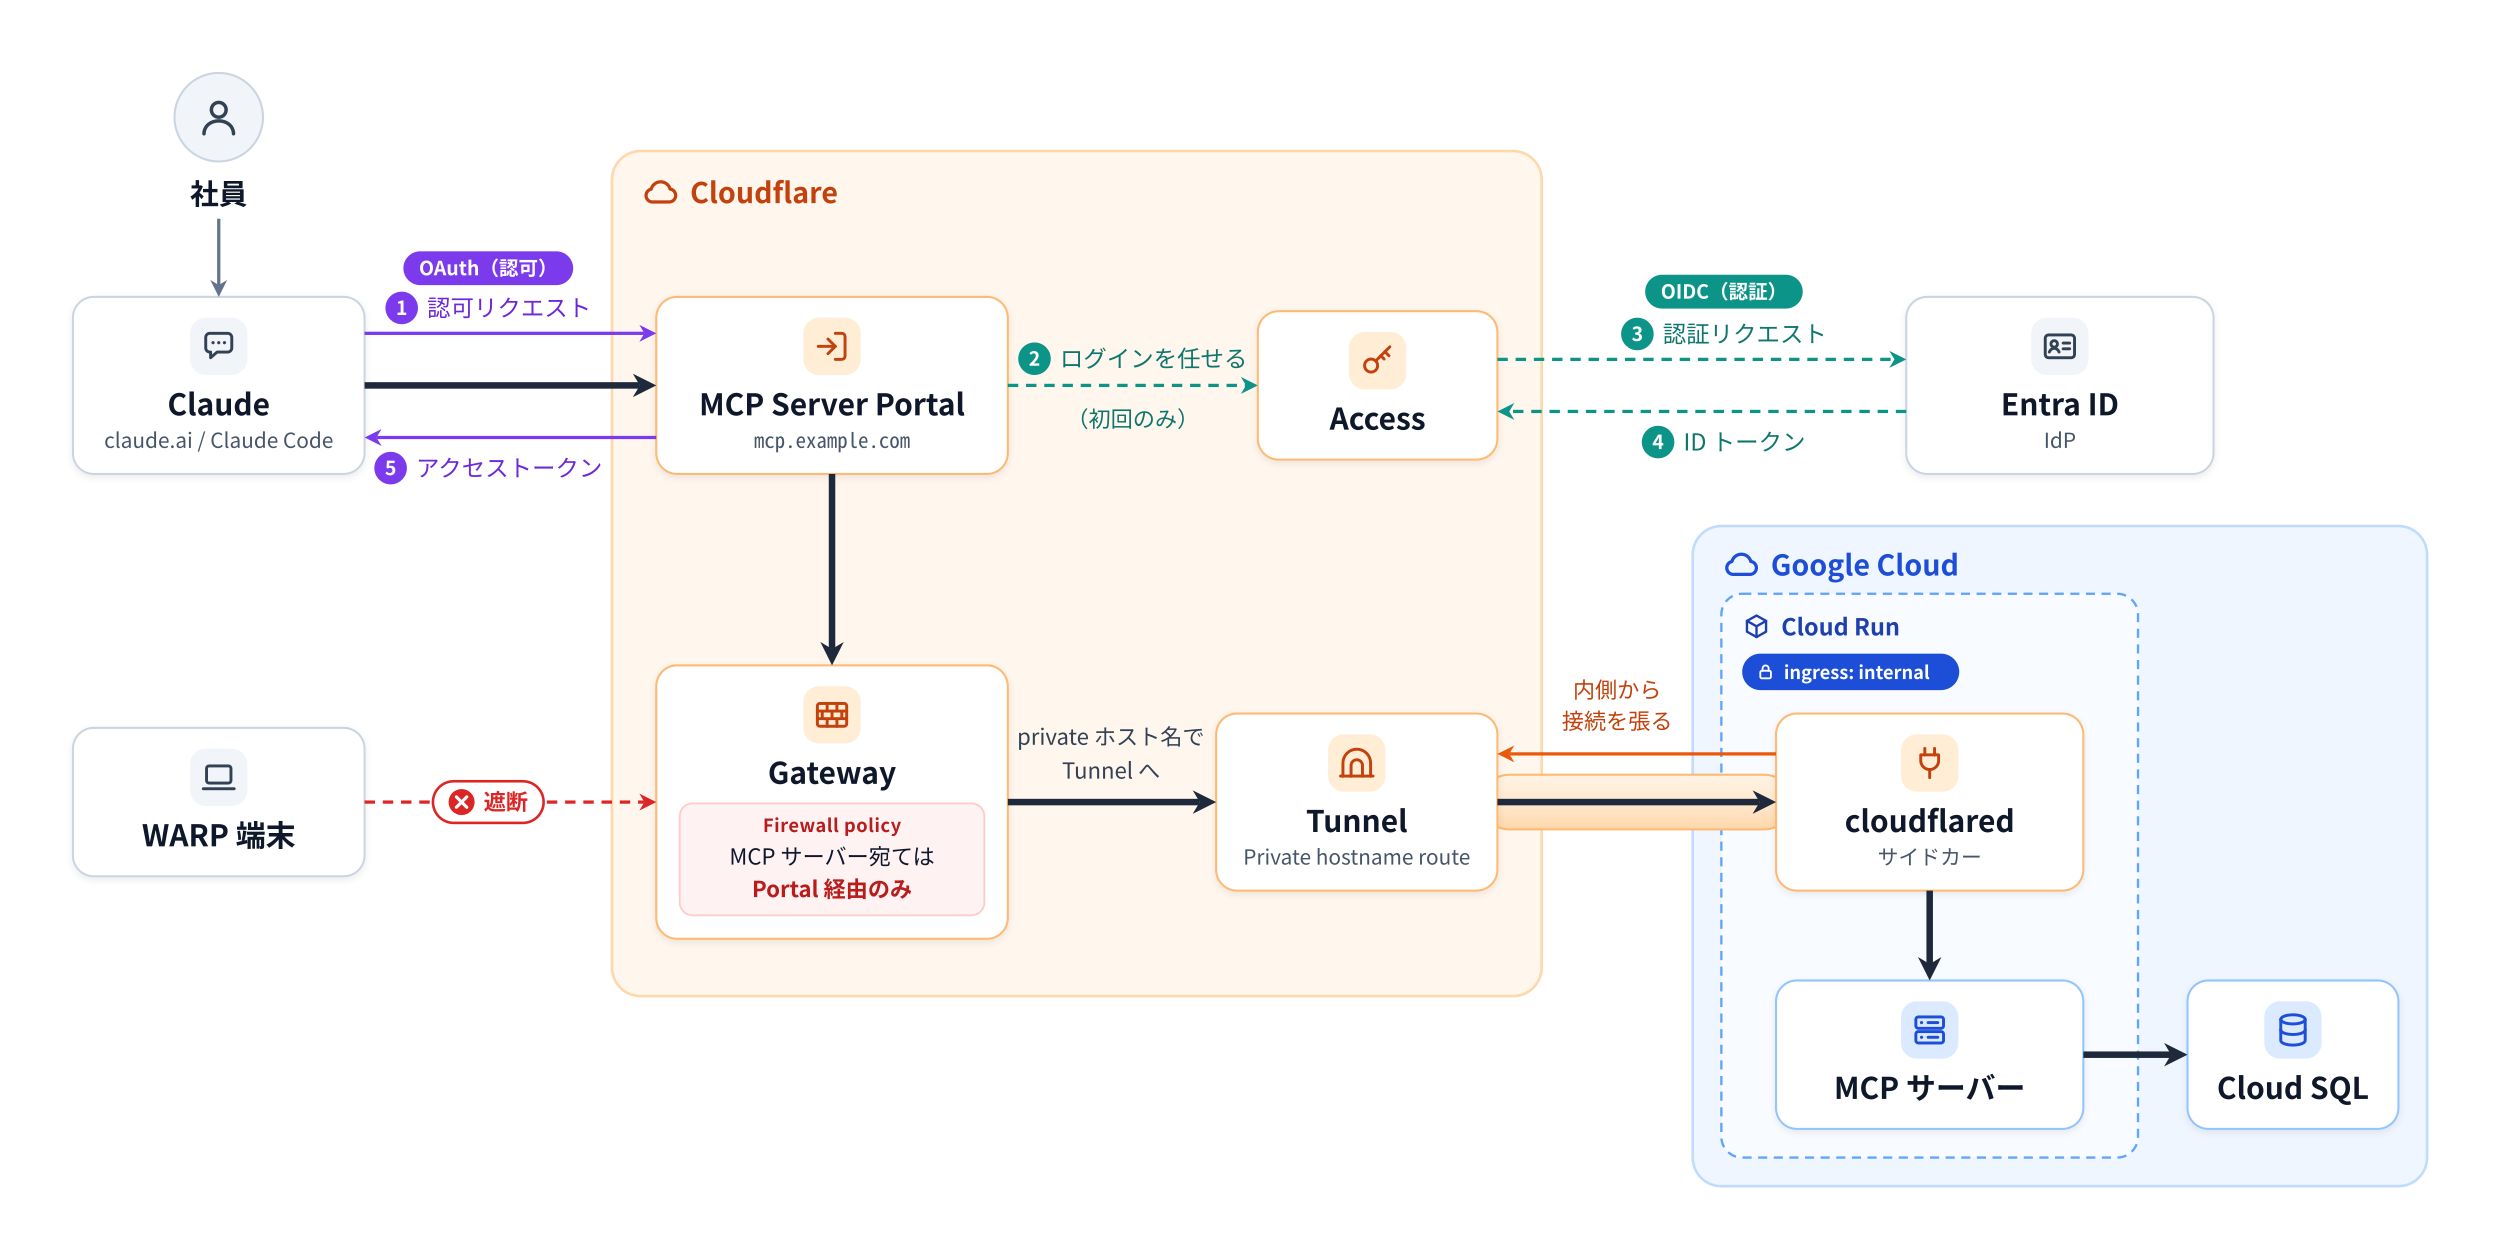
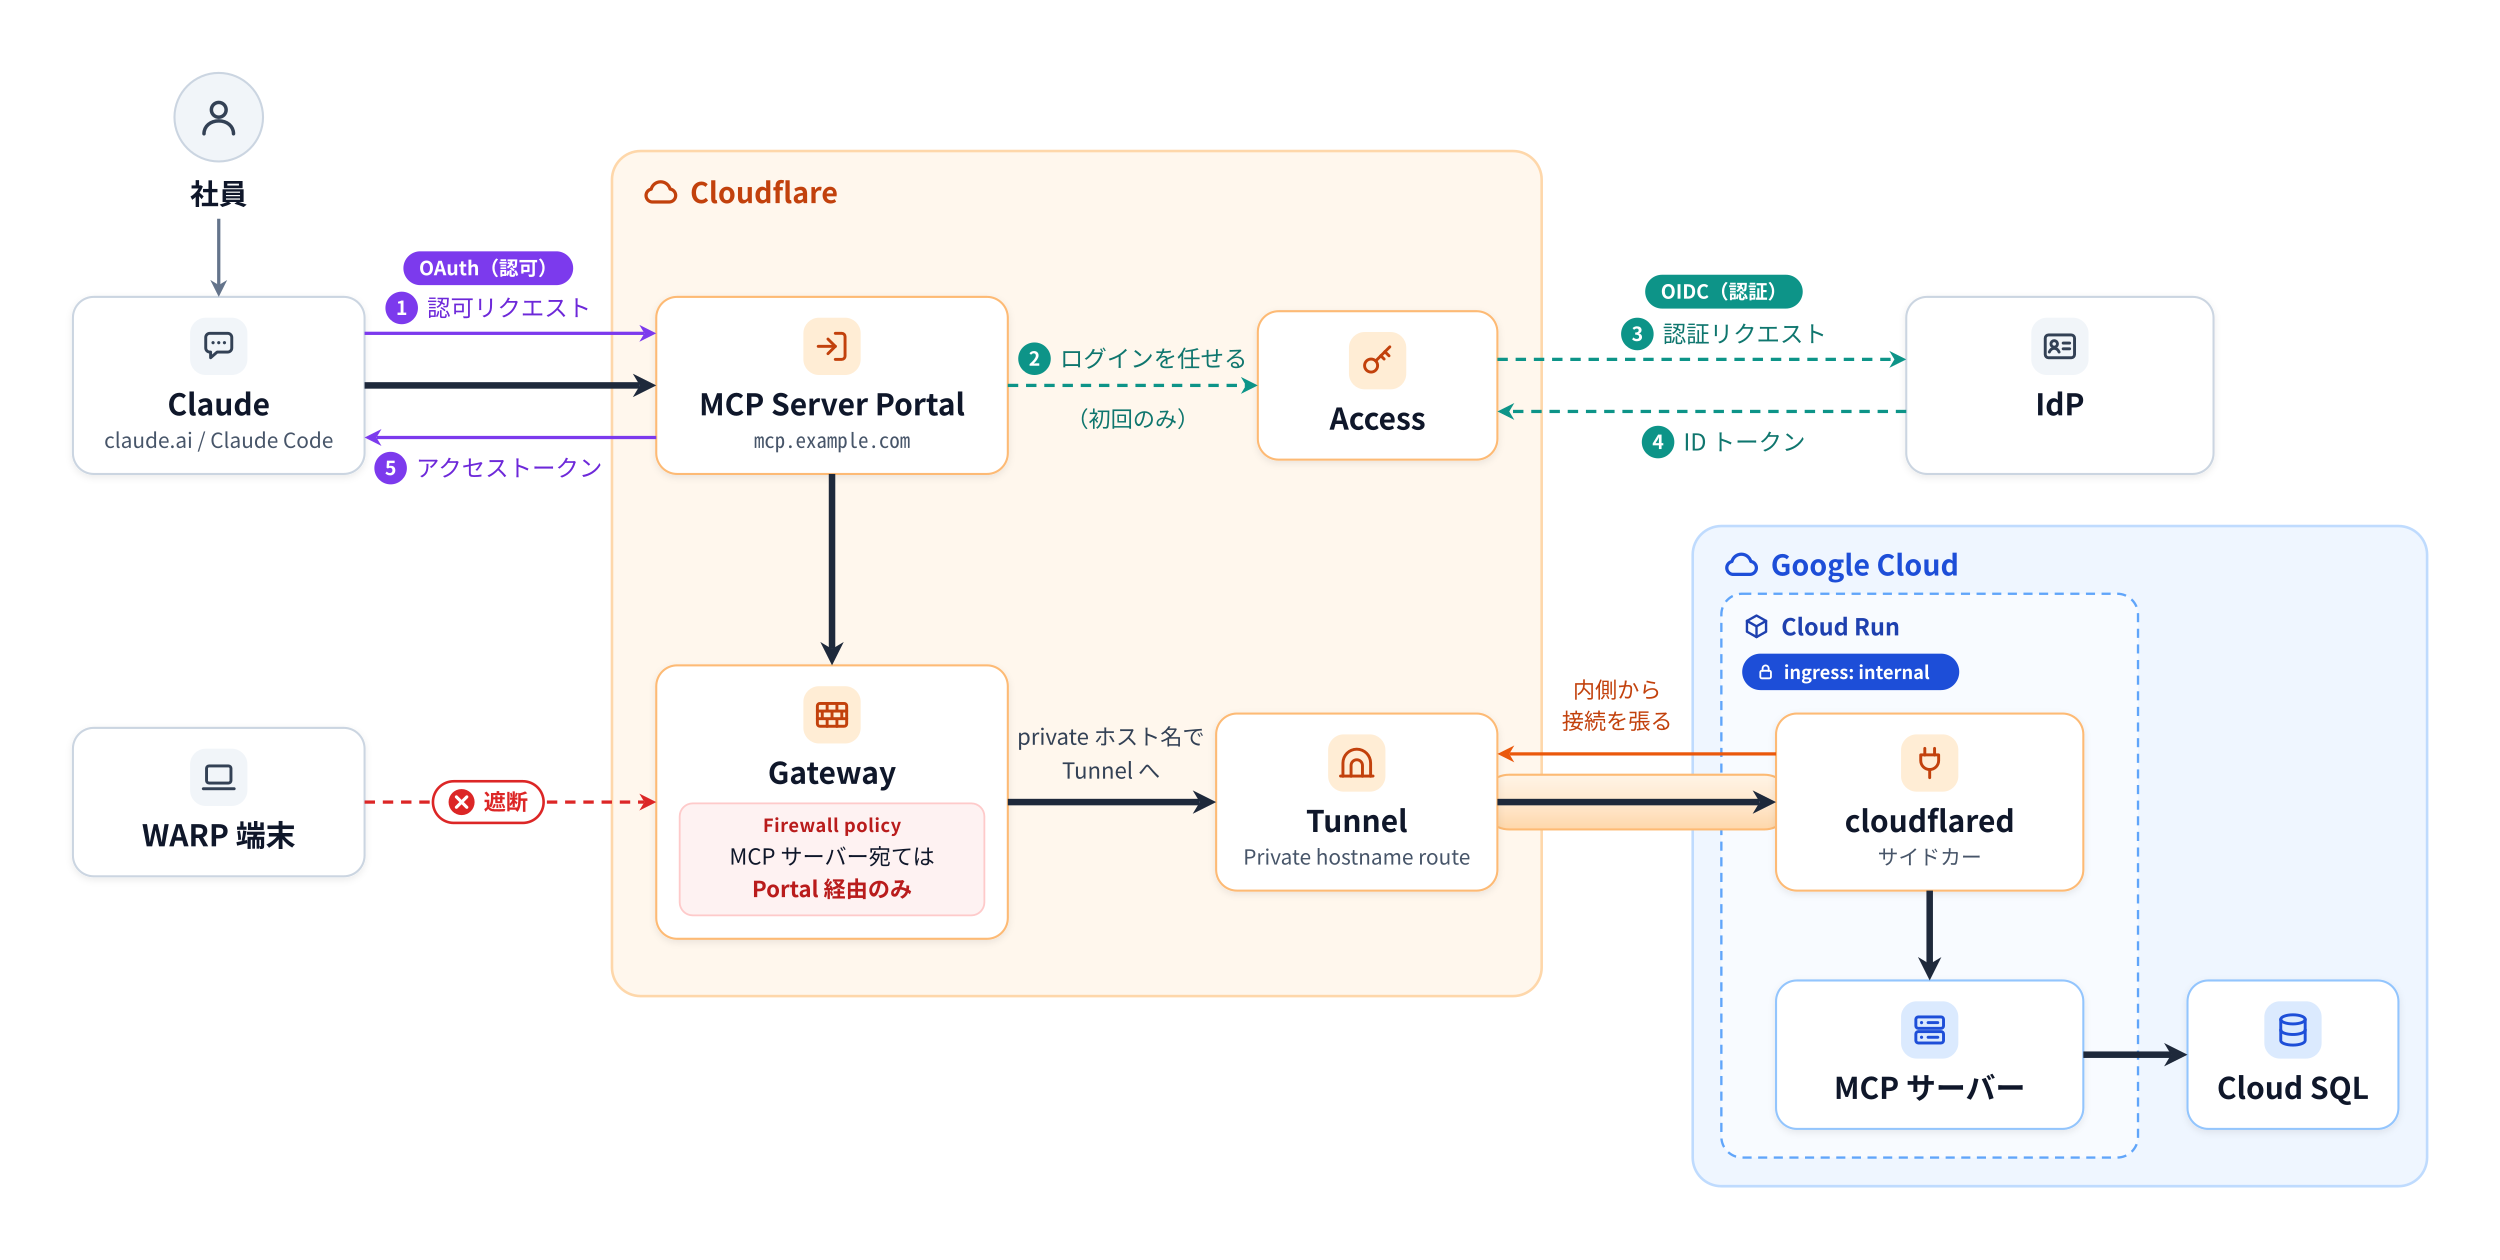
<svg xmlns="http://www.w3.org/2000/svg" width="1920" height="967" viewBox="0 96 1920 967">
  <rect x="0" y="96" width="1920" height="967" fill="#FFFFFF" />
  <defs>
    <filter id="shadow" x="-10%" y="-10%" width="120%" height="130%">
      <feDropShadow dx="0" dy="2" stdDeviation="3" flood-color="#0F172A" flood-opacity="0.08" />
    </filter>
    <linearGradient id="tube" x1="0" y1="0" x2="0" y2="1">
      <stop offset="0" stop-color="#FFF4E6" />
      <stop offset="0.55" stop-color="#FFE7CC" />
      <stop offset="1" stop-color="#FED7AA" />
    </linearGradient>
    <marker id="ah_64748B_13" viewBox="0 0 10 10" refX="3" refY="5" markerUnits="userSpaceOnUse" markerWidth="13" markerHeight="13" orient="auto">
      <path d="M0,0 L10,5 L0,10 L3,5 z" fill="#64748B" />
    </marker>
    <marker id="ah_7C3AED_13" viewBox="0 0 10 10" refX="3" refY="5" markerUnits="userSpaceOnUse" markerWidth="13" markerHeight="13" orient="auto">
      <path d="M0,0 L10,5 L0,10 L3,5 z" fill="#7C3AED" />
    </marker>
    <marker id="ah_1E293B_18" viewBox="0 0 10 10" refX="3" refY="5" markerUnits="userSpaceOnUse" markerWidth="18" markerHeight="18" orient="auto">
      <path d="M0,0 L10,5 L0,10 L3,5 z" fill="#1E293B" />
    </marker>
    <marker id="ah_0D9488_13" viewBox="0 0 10 10" refX="3" refY="5" markerUnits="userSpaceOnUse" markerWidth="13" markerHeight="13" orient="auto">
      <path d="M0,0 L10,5 L0,10 L3,5 z" fill="#0D9488" />
    </marker>
    <marker id="ah_EA580C_13" viewBox="0 0 10 10" refX="3" refY="5" markerUnits="userSpaceOnUse" markerWidth="13" markerHeight="13" orient="auto">
      <path d="M0,0 L10,5 L0,10 L3,5 z" fill="#EA580C" />
    </marker>
    <marker id="ah_DC2626_13" viewBox="0 0 10 10" refX="3" refY="5" markerUnits="userSpaceOnUse" markerWidth="13" markerHeight="13" orient="auto">
      <path d="M0,0 L10,5 L0,10 L3,5 z" fill="#DC2626" />
    </marker>
  </defs>
  <rect width="1920" height="1080" fill="#FFFFFF" />
  <rect x="470" y="212" width="714" height="649" rx="22" fill="#FFF7ED" stroke="#FED7AA" stroke-width="2" />
  <g transform="translate(492.0,228.0) scale(1.25)" color="#C2410C" fill="none" stroke="#C2410C" stroke-width="2" stroke-linecap="round" stroke-linejoin="round">
    <path d="M7 18.5h10.5a4 4 0 0 0 .6-7.96A6 6 0 0 0 6.5 10.6 4 4 0 0 0 7 18.5z" />
  </g>
  <text x="530.0" y="252.0" font-family="'Noto Sans CJK JP', 'Noto Sans JP', 'Hiragino Sans', 'Yu Gothic', sans-serif" font-size="22" font-weight="700" fill="#C2410C" text-anchor="start">Cloudflare</text>
  <rect x="1300" y="500" width="564" height="507" rx="22" fill="#EFF6FF" stroke="#BFDBFE" stroke-width="2" />
  <g transform="translate(1322.0,514.0) scale(1.25)" color="#1D4ED8" fill="none" stroke="#1D4ED8" stroke-width="2" stroke-linecap="round" stroke-linejoin="round">
    <path d="M7 18.5h10.5a4 4 0 0 0 .6-7.96A6 6 0 0 0 6.5 10.6 4 4 0 0 0 7 18.5z" />
  </g>
  <text x="1360.0" y="538.0" font-family="'Noto Sans CJK JP', 'Noto Sans JP', 'Hiragino Sans', 'Yu Gothic', sans-serif" font-size="22" font-weight="700" fill="#1D4ED8" text-anchor="start">Google Cloud</text>
  <rect x="1322" y="552" width="320" height="433" rx="16" fill="#FFFFFF" fill-opacity="0.55" stroke="#60A5FA" stroke-width="1.8" stroke-dasharray="7 5" />
  <g transform="translate(1338.0,566.0) scale(0.9167)" color="#1E40AF" fill="none" stroke="#1E40AF" stroke-width="2" stroke-linecap="round" stroke-linejoin="round">
    <path d="M12 3 20 7.5v9L12 21l-8-4.5v-9z" />
    <path d="M4 7.5l8 4.5 8-4.5M12 12v9" />
  </g>
  <text x="1368.0" y="584.0" font-family="'Noto Sans CJK JP', 'Noto Sans JP', 'Hiragino Sans', 'Yu Gothic', sans-serif" font-size="18" font-weight="700" fill="#1E40AF" text-anchor="start">Cloud Run</text>
  <rect x="1338.0" y="598" width="166.7" height="28" rx="14" fill="#1D4ED8" />
  <g transform="translate(1349.0,605.0) scale(0.5833)" color="#FFFFFF" fill="none" stroke="#FFFFFF" stroke-width="2.4" stroke-linecap="round" stroke-linejoin="round">
    <rect x="5" y="10.5" width="14" height="10" rx="2" />
    <path d="M8 10.5V7.5a4 4 0 0 1 8 0v3" />
  </g>
  <text x="1370.0" y="617.5" font-family="'Noto Sans CJK JP', 'Noto Sans JP', 'Hiragino Sans', 'Yu Gothic', sans-serif" font-size="14" font-weight="700" fill="#FFFFFF" text-anchor="start">ingress: internal</text>
  <rect x="1138" y="691" width="238.0" height="42" rx="21" fill="url(#tube)" stroke="#FDBA74" stroke-width="1.6" />
  <circle cx="168.0" cy="186" r="34" fill="#F1F5F9" stroke="#CBD5E1" stroke-width="1.6" />
  <g transform="translate(151.0,169.0) scale(1.4167)" color="#334155" fill="none" stroke="#334155" stroke-width="1.9" stroke-linecap="round" stroke-linejoin="round">
    <circle cx="12" cy="8" r="4" />
    <path d="M4 21c0-4.2 3.6-7 8-7s8 2.8 8 7" />
  </g>
  <text x="168.0" y="253.0" font-family="'Noto Sans CJK JP', 'Noto Sans JP', 'Hiragino Sans', 'Yu Gothic', sans-serif" font-size="22" font-weight="700" fill="#0F172A" text-anchor="middle">社員</text>
  <rect x="56.0" y="324.0" width="224" height="136" rx="16" fill="#FFFFFF" stroke="#CBD5E1" stroke-width="1.6" filter="url(#shadow)" />
  <rect x="146.0" y="340.0" width="44" height="44" rx="12" fill="#F1F5F9" />
  <g transform="translate(153.0,347.0) scale(1.25)" color="#334155" fill="none" stroke="#334155" stroke-width="1.8" stroke-linecap="round" stroke-linejoin="round">
    <path d="M6.5 4H17.5A2.5 2.5 0 0 1 20 6.5V13A2.5 2.5 0 0 1 17.5 15.5H11L7 19V15.5H6.5A2.5 2.5 0 0 1 4 13V6.5A2.5 2.5 0 0 1 6.5 4Z" />
    <circle cx="8.5" cy="9.75" r="1" fill="currentColor" stroke="none" />
    <circle cx="12" cy="9.75" r="1" fill="currentColor" stroke="none" />
    <circle cx="15.5" cy="9.75" r="1" fill="currentColor" stroke="none" />
  </g>
  <text x="168.0" y="415.0" font-family="'Noto Sans CJK JP', 'Noto Sans JP', 'Hiragino Sans', 'Yu Gothic', sans-serif" font-size="23" font-weight="700" fill="#0F172A" text-anchor="middle">Claude</text>
  <text x="168.0" y="440.0" font-family="'Noto Sans CJK JP', 'Noto Sans JP', 'Hiragino Sans', 'Yu Gothic', sans-serif" font-size="16" font-weight="400" fill="#475569" text-anchor="middle">claude.ai / Claude Code</text>
  <rect x="56.0" y="655.0" width="224" height="114" rx="16" fill="#FFFFFF" stroke="#CBD5E1" stroke-width="1.6" filter="url(#shadow)" />
  <rect x="146.0" y="671.0" width="44" height="44" rx="12" fill="#F1F5F9" />
  <g transform="translate(153.0,678.0) scale(1.25)" color="#334155" fill="none" stroke="#334155" stroke-width="1.8" stroke-linecap="round" stroke-linejoin="round">
    <rect x="4.5" y="5" width="15" height="10.5" rx="1.5" />
    <path d="M2.5 19h19" />
  </g>
  <text x="168.0" y="746.0" font-family="'Noto Sans CJK JP', 'Noto Sans JP', 'Hiragino Sans', 'Yu Gothic', sans-serif" font-size="23" font-weight="700" fill="#0F172A" text-anchor="middle">WARP 端末</text>
  <rect x="504.0" y="324.0" width="270" height="136" rx="16" fill="#FFFFFF" stroke="#FDBA74" stroke-width="1.6" filter="url(#shadow)" />
  <rect x="617.0" y="340.0" width="44" height="44" rx="12" fill="#FFEDD5" />
  <g transform="translate(624.0,347.0) scale(1.25)" color="#C2410C" fill="none" stroke="#C2410C" stroke-width="1.8" stroke-linecap="round" stroke-linejoin="round">
    <path d="M14 4h4a2 2 0 0 1 2 2v12a2 2 0 0 1-2 2h-4" />
    <path d="M9.5 16.5 14 12 9.5 7.5" />
    <path d="M14 12H3.5" />
  </g>
  <text x="639.0" y="415.0" font-family="'Noto Sans CJK JP', 'Noto Sans JP', 'Hiragino Sans', 'Yu Gothic', sans-serif" font-size="23" font-weight="700" fill="#0F172A" text-anchor="middle">MCP Server Portal</text>
  <text x="639.0" y="440.0" font-family="'Noto Sans Mono CJK JP', 'DejaVu Sans Mono', monospace" font-size="16" font-weight="400" fill="#475569" text-anchor="middle">mcp.example.com</text>
  <rect x="966.0" y="335.0" width="184" height="114" rx="16" fill="#FFFFFF" stroke="#FDBA74" stroke-width="1.6" filter="url(#shadow)" />
  <rect x="1036.0" y="351.0" width="44" height="44" rx="12" fill="#FFEDD5" />
  <g transform="translate(1043.0,358.0) scale(1.25)" color="#C2410C" fill="none" stroke="#C2410C" stroke-width="1.8" stroke-linecap="round" stroke-linejoin="round">
    <circle cx="8" cy="15" r="4" />
    <path d="M10.9 12.1 19.5 3.5" />
    <path d="M16.5 6.5l2.5 2.5" />
    <path d="M14 9l2 2" />
  </g>
  <text x="1058.0" y="426.0" font-family="'Noto Sans CJK JP', 'Noto Sans JP', 'Hiragino Sans', 'Yu Gothic', sans-serif" font-size="23" font-weight="700" fill="#0F172A" text-anchor="middle">Access</text>
  <rect x="934.0" y="644.0" width="216" height="136" rx="16" fill="#FFFFFF" stroke="#FDBA74" stroke-width="1.6" filter="url(#shadow)" />
  <rect x="1020.0" y="660.0" width="44" height="44" rx="12" fill="#FFEDD5" />
  <g transform="translate(1027.0,667.0) scale(1.25)" color="#C2410C" fill="none" stroke="#C2410C" stroke-width="1.8" stroke-linecap="round" stroke-linejoin="round">
    <path d="M3.5 20V12a8.5 8.5 0 0 1 17 0v8" />
    <path d="M8.5 20v-6.5a3.5 3.5 0 0 1 7 0V20" />
    <path d="M2 20h20" />
  </g>
  <text x="1042.0" y="735.0" font-family="'Noto Sans CJK JP', 'Noto Sans JP', 'Hiragino Sans', 'Yu Gothic', sans-serif" font-size="23" font-weight="700" fill="#0F172A" text-anchor="middle">Tunnel</text>
  <text x="1042.0" y="760.0" font-family="'Noto Sans CJK JP', 'Noto Sans JP', 'Hiragino Sans', 'Yu Gothic', sans-serif" font-size="16" font-weight="400" fill="#475569" text-anchor="middle">Private hostname route</text>
  <rect x="1464.0" y="324.0" width="236" height="136" rx="16" fill="#FFFFFF" stroke="#CBD5E1" stroke-width="1.6" filter="url(#shadow)" />
  <rect x="1560.0" y="340.0" width="44" height="44" rx="12" fill="#F1F5F9" />
  <g transform="translate(1567.0,347.0) scale(1.25)" color="#334155" fill="none" stroke="#334155" stroke-width="1.8" stroke-linecap="round" stroke-linejoin="round">
    <rect x="3" y="5" width="18" height="14" rx="2" />
    <circle cx="8.5" cy="10.5" r="2" />
    <path d="M5.5 15.5c.6-1.5 1.7-2.3 3-2.3s2.4.8 3 2.3" />
    <path d="M14 10h4M14 13.5h4" />
  </g>
-   <text x="1582.0" y="415.0" font-family="'Noto Sans CJK JP', 'Noto Sans JP', 'Hiragino Sans', 'Yu Gothic', sans-serif" font-size="23" font-weight="700" fill="#0F172A" text-anchor="middle">Entra ID</text>
-   <text x="1582.0" y="440.0" font-family="'Noto Sans CJK JP', 'Noto Sans JP', 'Hiragino Sans', 'Yu Gothic', sans-serif" font-size="16" font-weight="400" fill="#475569" text-anchor="middle">IdP</text>
+   <text x="1582.0" y="415.0" font-family="'Noto Sans CJK JP', 'Noto Sans JP', 'Hiragino Sans', 'Yu Gothic', sans-serif" font-size="23" font-weight="700" fill="#0F172A" text-anchor="middle">IdP</text>
  <rect x="1364.0" y="644.0" width="236" height="136" rx="16" fill="#FFFFFF" stroke="#FDBA74" stroke-width="1.6" filter="url(#shadow)" />
  <rect x="1460.0" y="660.0" width="44" height="44" rx="12" fill="#FFEDD5" />
  <g transform="translate(1467.0,667.0) scale(1.25)" color="#C2410C" fill="none" stroke="#C2410C" stroke-width="1.8" stroke-linecap="round" stroke-linejoin="round">
    <path d="M9 3v4M15 3v4" />
    <path d="M6.5 7h11v3.5a5.5 5.5 0 0 1-11 0z" />
    <path d="M12 16v5" />
  </g>
  <text x="1482.0" y="735.0" font-family="'Noto Sans CJK JP', 'Noto Sans JP', 'Hiragino Sans', 'Yu Gothic', sans-serif" font-size="23" font-weight="700" fill="#0F172A" text-anchor="middle">cloudflared</text>
  <text x="1482.0" y="760.0" font-family="'Noto Sans CJK JP', 'Noto Sans JP', 'Hiragino Sans', 'Yu Gothic', sans-serif" font-size="16" font-weight="400" fill="#475569" text-anchor="middle">サイドカー</text>
  <rect x="1364.0" y="849.0" width="236" height="114" rx="16" fill="#FFFFFF" stroke="#93C5FD" stroke-width="1.6" filter="url(#shadow)" />
  <rect x="1460.0" y="865.0" width="44" height="44" rx="12" fill="#DBEAFE" />
  <g transform="translate(1467.0,872.0) scale(1.25)" color="#1D4ED8" fill="none" stroke="#1D4ED8" stroke-width="1.8" stroke-linecap="round" stroke-linejoin="round">
    <rect x="3.5" y="4" width="17" height="7" rx="1.5" />
    <rect x="3.5" y="13" width="17" height="7" rx="1.5" />
    <circle cx="7" cy="7.5" r="1" fill="currentColor" stroke="none" />
    <circle cx="7" cy="16.5" r="1" fill="currentColor" stroke="none" />
    <path d="M11 7.5h6M11 16.5h6" />
  </g>
  <text x="1482.0" y="940.0" font-family="'Noto Sans CJK JP', 'Noto Sans JP', 'Hiragino Sans', 'Yu Gothic', sans-serif" font-size="23" font-weight="700" fill="#0F172A" text-anchor="middle">MCP サーバー</text>
  <rect x="1680.0" y="849.0" width="162" height="114" rx="16" fill="#FFFFFF" stroke="#93C5FD" stroke-width="1.6" filter="url(#shadow)" />
  <rect x="1739.0" y="865.0" width="44" height="44" rx="12" fill="#DBEAFE" />
  <g transform="translate(1746.0,872.0) scale(1.25)" color="#1D4ED8" fill="none" stroke="#1D4ED8" stroke-width="1.8" stroke-linecap="round" stroke-linejoin="round">
    <ellipse cx="12" cy="5.5" rx="7.5" ry="2.8" />
    <path d="M4.5 5.5v13c0 1.55 3.36 2.8 7.5 2.8s7.5-1.25 7.5-2.8v-13" />
    <path d="M4.5 12c0 1.55 3.36 2.8 7.5 2.8s7.5-1.25 7.5-2.8" />
  </g>
  <text x="1761.0" y="940.0" font-family="'Noto Sans CJK JP', 'Noto Sans JP', 'Hiragino Sans', 'Yu Gothic', sans-serif" font-size="23" font-weight="700" fill="#0F172A" text-anchor="middle">Cloud SQL</text>
  <rect x="504" y="607.0" width="270" height="210" rx="16" fill="#FFFFFF" stroke="#FDBA74" stroke-width="1.6" filter="url(#shadow)" />
  <rect x="617.0" y="623.0" width="44" height="44" rx="12" fill="#FFEDD5" />
  <g transform="translate(624.0,630.0) scale(1.25)" color="#C2410C" fill="none" stroke="#C2410C" stroke-width="1.8" stroke-linecap="round" stroke-linejoin="round">
    <rect x="3" y="5" width="18" height="14" rx="1.5" />
    <path d="M3 9.67h18M3 14.33h18M9 5v4.67M15 5v4.67M6 9.67v4.66M12 9.67v4.66M18 9.67v4.66M9 14.33V19M15 14.33V19" />
  </g>
  <text x="639.0" y="698.0" font-family="'Noto Sans CJK JP', 'Noto Sans JP', 'Hiragino Sans', 'Yu Gothic', sans-serif" font-size="23" font-weight="700" fill="#0F172A" text-anchor="middle">Gateway</text>
  <rect x="522" y="713.0" width="234" height="86" rx="10" fill="#FEF2F2" stroke="#FECACA" stroke-width="1.4" />
  <text x="639.0" y="735.0" font-family="'Noto Sans CJK JP', 'Noto Sans JP', 'Hiragino Sans', 'Yu Gothic', sans-serif" font-size="14" font-weight="700" fill="#B91C1C" text-anchor="middle" letter-spacing="0.4">Firewall policy</text>
  <text x="639.0" y="760.0" font-family="'Noto Sans CJK JP', 'Noto Sans JP', 'Hiragino Sans', 'Yu Gothic', sans-serif" font-size="17" font-weight="500" fill="#0F172A" text-anchor="middle">MCP サーバー宛ては</text>
  <text x="639.0" y="785.0" font-family="'Noto Sans CJK JP', 'Noto Sans JP', 'Hiragino Sans', 'Yu Gothic', sans-serif" font-size="17" font-weight="700" fill="#B91C1C" text-anchor="middle">Portal 経由のみ</text>
  <path d="M168.0,264.0 L168.0,314.9" fill="none" stroke="#64748B" stroke-width="2.5" stroke-linecap="butt" marker-end="url(#ah_64748B_13)" />
  <path d="M280.0,352.0 L494.9,352.0" fill="none" stroke="#7C3AED" stroke-width="2.5" stroke-linecap="butt" marker-end="url(#ah_7C3AED_13)" />
  <path d="M280.0,392.0 L491.4,392.0" fill="none" stroke="#1E293B" stroke-width="5" stroke-linecap="butt" marker-end="url(#ah_1E293B_18)" />
  <path d="M504.0,432.0 L289.1,432.0" fill="none" stroke="#7C3AED" stroke-width="2.5" stroke-linecap="butt" marker-end="url(#ah_7C3AED_13)" />
  <rect x="309.8" y="289.0" width="130.4" height="26" rx="13.0" fill="#7C3AED" />
  <text x="375.0" y="307.4" font-family="'Noto Sans CJK JP', 'Noto Sans JP', 'Hiragino Sans', 'Yu Gothic', sans-serif" font-size="15" font-weight="700" fill="#FFFFFF" text-anchor="middle">OAuth（認可）</text>
  <circle cx="308.5" cy="332.5" r="12.5" fill="#7C3AED" />
  <text x="308.5" y="337.9" font-family="'Noto Sans CJK JP', 'Noto Sans JP', 'Hiragino Sans', 'Yu Gothic', sans-serif" font-size="15" font-weight="700" fill="#FFFFFF" text-anchor="middle">1</text>
  <text x="328.0" y="339.0" font-family="'Noto Sans CJK JP', 'Noto Sans JP', 'Hiragino Sans', 'Yu Gothic', sans-serif" font-size="18" font-weight="500" fill="#6D28D9" text-anchor="start">認可リクエスト</text>
  <circle cx="300.0" cy="455.5" r="12.5" fill="#7C3AED" />
  <text x="300.0" y="460.9" font-family="'Noto Sans CJK JP', 'Noto Sans JP', 'Hiragino Sans', 'Yu Gothic', sans-serif" font-size="15" font-weight="700" fill="#FFFFFF" text-anchor="middle">5</text>
  <text x="319.5" y="462.0" font-family="'Noto Sans CJK JP', 'Noto Sans JP', 'Hiragino Sans', 'Yu Gothic', sans-serif" font-size="18" font-weight="500" fill="#6D28D9" text-anchor="start">アクセストークン</text>
  <path d="M774.0,392.0 L956.9,392.0" fill="none" stroke="#0D9488" stroke-width="2.5" stroke-linecap="butt" stroke-dasharray="8 6" marker-end="url(#ah_0D9488_13)" />
  <circle cx="794.5" cy="371.5" r="12.5" fill="#0D9488" />
  <text x="794.5" y="376.9" font-family="'Noto Sans CJK JP', 'Noto Sans JP', 'Hiragino Sans', 'Yu Gothic', sans-serif" font-size="15" font-weight="700" fill="#FFFFFF" text-anchor="middle">2</text>
  <text x="814.0" y="378.0" font-family="'Noto Sans CJK JP', 'Noto Sans JP', 'Hiragino Sans', 'Yu Gothic', sans-serif" font-size="18" font-weight="500" fill="#0F766E" text-anchor="start">ログインを任せる</text>
  <text x="819.0" y="424.0" font-family="'Noto Sans CJK JP', 'Noto Sans JP', 'Hiragino Sans', 'Yu Gothic', sans-serif" font-size="17" font-weight="500" fill="#0F766E" text-anchor="start">（初回のみ）</text>
  <path d="M1150.0,372.0 L1454.9,372.0" fill="none" stroke="#0D9488" stroke-width="2.5" stroke-linecap="butt" stroke-dasharray="8 6" marker-end="url(#ah_0D9488_13)" />
  <path d="M1464.0,412.0 L1159.1,412.0" fill="none" stroke="#0D9488" stroke-width="2.5" stroke-linecap="butt" stroke-dasharray="8 6" marker-end="url(#ah_0D9488_13)" />
  <rect x="1263.5" y="307.0" width="121.0" height="26" rx="13.0" fill="#0D9488" />
  <text x="1324.0" y="325.4" font-family="'Noto Sans CJK JP', 'Noto Sans JP', 'Hiragino Sans', 'Yu Gothic', sans-serif" font-size="15" font-weight="700" fill="#FFFFFF" text-anchor="middle">OIDC（認証）</text>
  <circle cx="1257.5" cy="352.5" r="12.5" fill="#0D9488" />
  <text x="1257.5" y="357.9" font-family="'Noto Sans CJK JP', 'Noto Sans JP', 'Hiragino Sans', 'Yu Gothic', sans-serif" font-size="15" font-weight="700" fill="#FFFFFF" text-anchor="middle">3</text>
  <text x="1277.0" y="359.0" font-family="'Noto Sans CJK JP', 'Noto Sans JP', 'Hiragino Sans', 'Yu Gothic', sans-serif" font-size="18" font-weight="500" fill="#0F766E" text-anchor="start">認証リクエスト</text>
  <circle cx="1273.4" cy="435.5" r="12.5" fill="#0D9488" />
  <text x="1273.4" y="440.9" font-family="'Noto Sans CJK JP', 'Noto Sans JP', 'Hiragino Sans', 'Yu Gothic', sans-serif" font-size="15" font-weight="700" fill="#FFFFFF" text-anchor="middle">4</text>
  <text x="1292.9" y="442.0" font-family="'Noto Sans CJK JP', 'Noto Sans JP', 'Hiragino Sans', 'Yu Gothic', sans-serif" font-size="18" font-weight="500" fill="#0F766E" text-anchor="start">ID トークン</text>
  <path d="M639.0,460.0 L639.0,594.4" fill="none" stroke="#1E293B" stroke-width="5" stroke-linecap="butt" marker-end="url(#ah_1E293B_18)" />
  <path d="M774.0,712.0 L921.4,712.0" fill="none" stroke="#1E293B" stroke-width="5" stroke-linecap="butt" marker-end="url(#ah_1E293B_18)" />
  <text x="781.1" y="668.0" font-family="'Noto Sans CJK JP', 'Noto Sans JP', 'Hiragino Sans', 'Yu Gothic', sans-serif" font-size="17" font-weight="500" fill="#334155" text-anchor="start">private ホスト名で</text>
  <text x="815.6" y="694.0" font-family="'Noto Sans CJK JP', 'Noto Sans JP', 'Hiragino Sans', 'Yu Gothic', sans-serif" font-size="17" font-weight="500" fill="#334155" text-anchor="start">Tunnel へ</text>
  <path d="M1150.0,712.0 L1351.4,712.0" fill="none" stroke="#1E293B" stroke-width="5" stroke-linecap="butt" marker-end="url(#ah_1E293B_18)" />
  <path d="M1364.0,675.0 L1159.1,675.0" fill="none" stroke="#EA580C" stroke-width="2.5" stroke-linecap="butt" marker-end="url(#ah_EA580C_13)" />
  <text x="1208.0" y="632.0" font-family="'Noto Sans CJK JP', 'Noto Sans JP', 'Hiragino Sans', 'Yu Gothic', sans-serif" font-size="17" font-weight="500" fill="#C2410C" text-anchor="start">内側から</text>
  <text x="1199.5" y="656.0" font-family="'Noto Sans CJK JP', 'Noto Sans JP', 'Hiragino Sans', 'Yu Gothic', sans-serif" font-size="17" font-weight="500" fill="#C2410C" text-anchor="start">接続を張る</text>
  <path d="M1482.0,780.0 L1482.0,836.4" fill="none" stroke="#1E293B" stroke-width="5" stroke-linecap="butt" marker-end="url(#ah_1E293B_18)" />
  <path d="M1600.0,906.0 L1667.4,906.0" fill="none" stroke="#1E293B" stroke-width="5" stroke-linecap="butt" marker-end="url(#ah_1E293B_18)" />
  <path d="M280.0,712.0 L494.9,712.0" fill="none" stroke="#DC2626" stroke-width="2.5" stroke-linecap="butt" stroke-dasharray="8 6" marker-end="url(#ah_DC2626_13)" />
  <rect x="332.5" y="696" width="85.0" height="32" rx="16" fill="#FFFFFF" stroke="#DC2626" stroke-width="2" />
  <circle cx="354.5" cy="712" r="10" fill="#DC2626" />
  <path d="M350.5,708 L358.5,716 M358.5,708 L350.5,716" stroke="#FFFFFF" stroke-width="2.4" stroke-linecap="round" />
  <text x="371.5" y="718.0" font-family="'Noto Sans CJK JP', 'Noto Sans JP', 'Hiragino Sans', 'Yu Gothic', sans-serif" font-size="17" font-weight="700" fill="#DC2626" text-anchor="start">遮断</text>
</svg>
